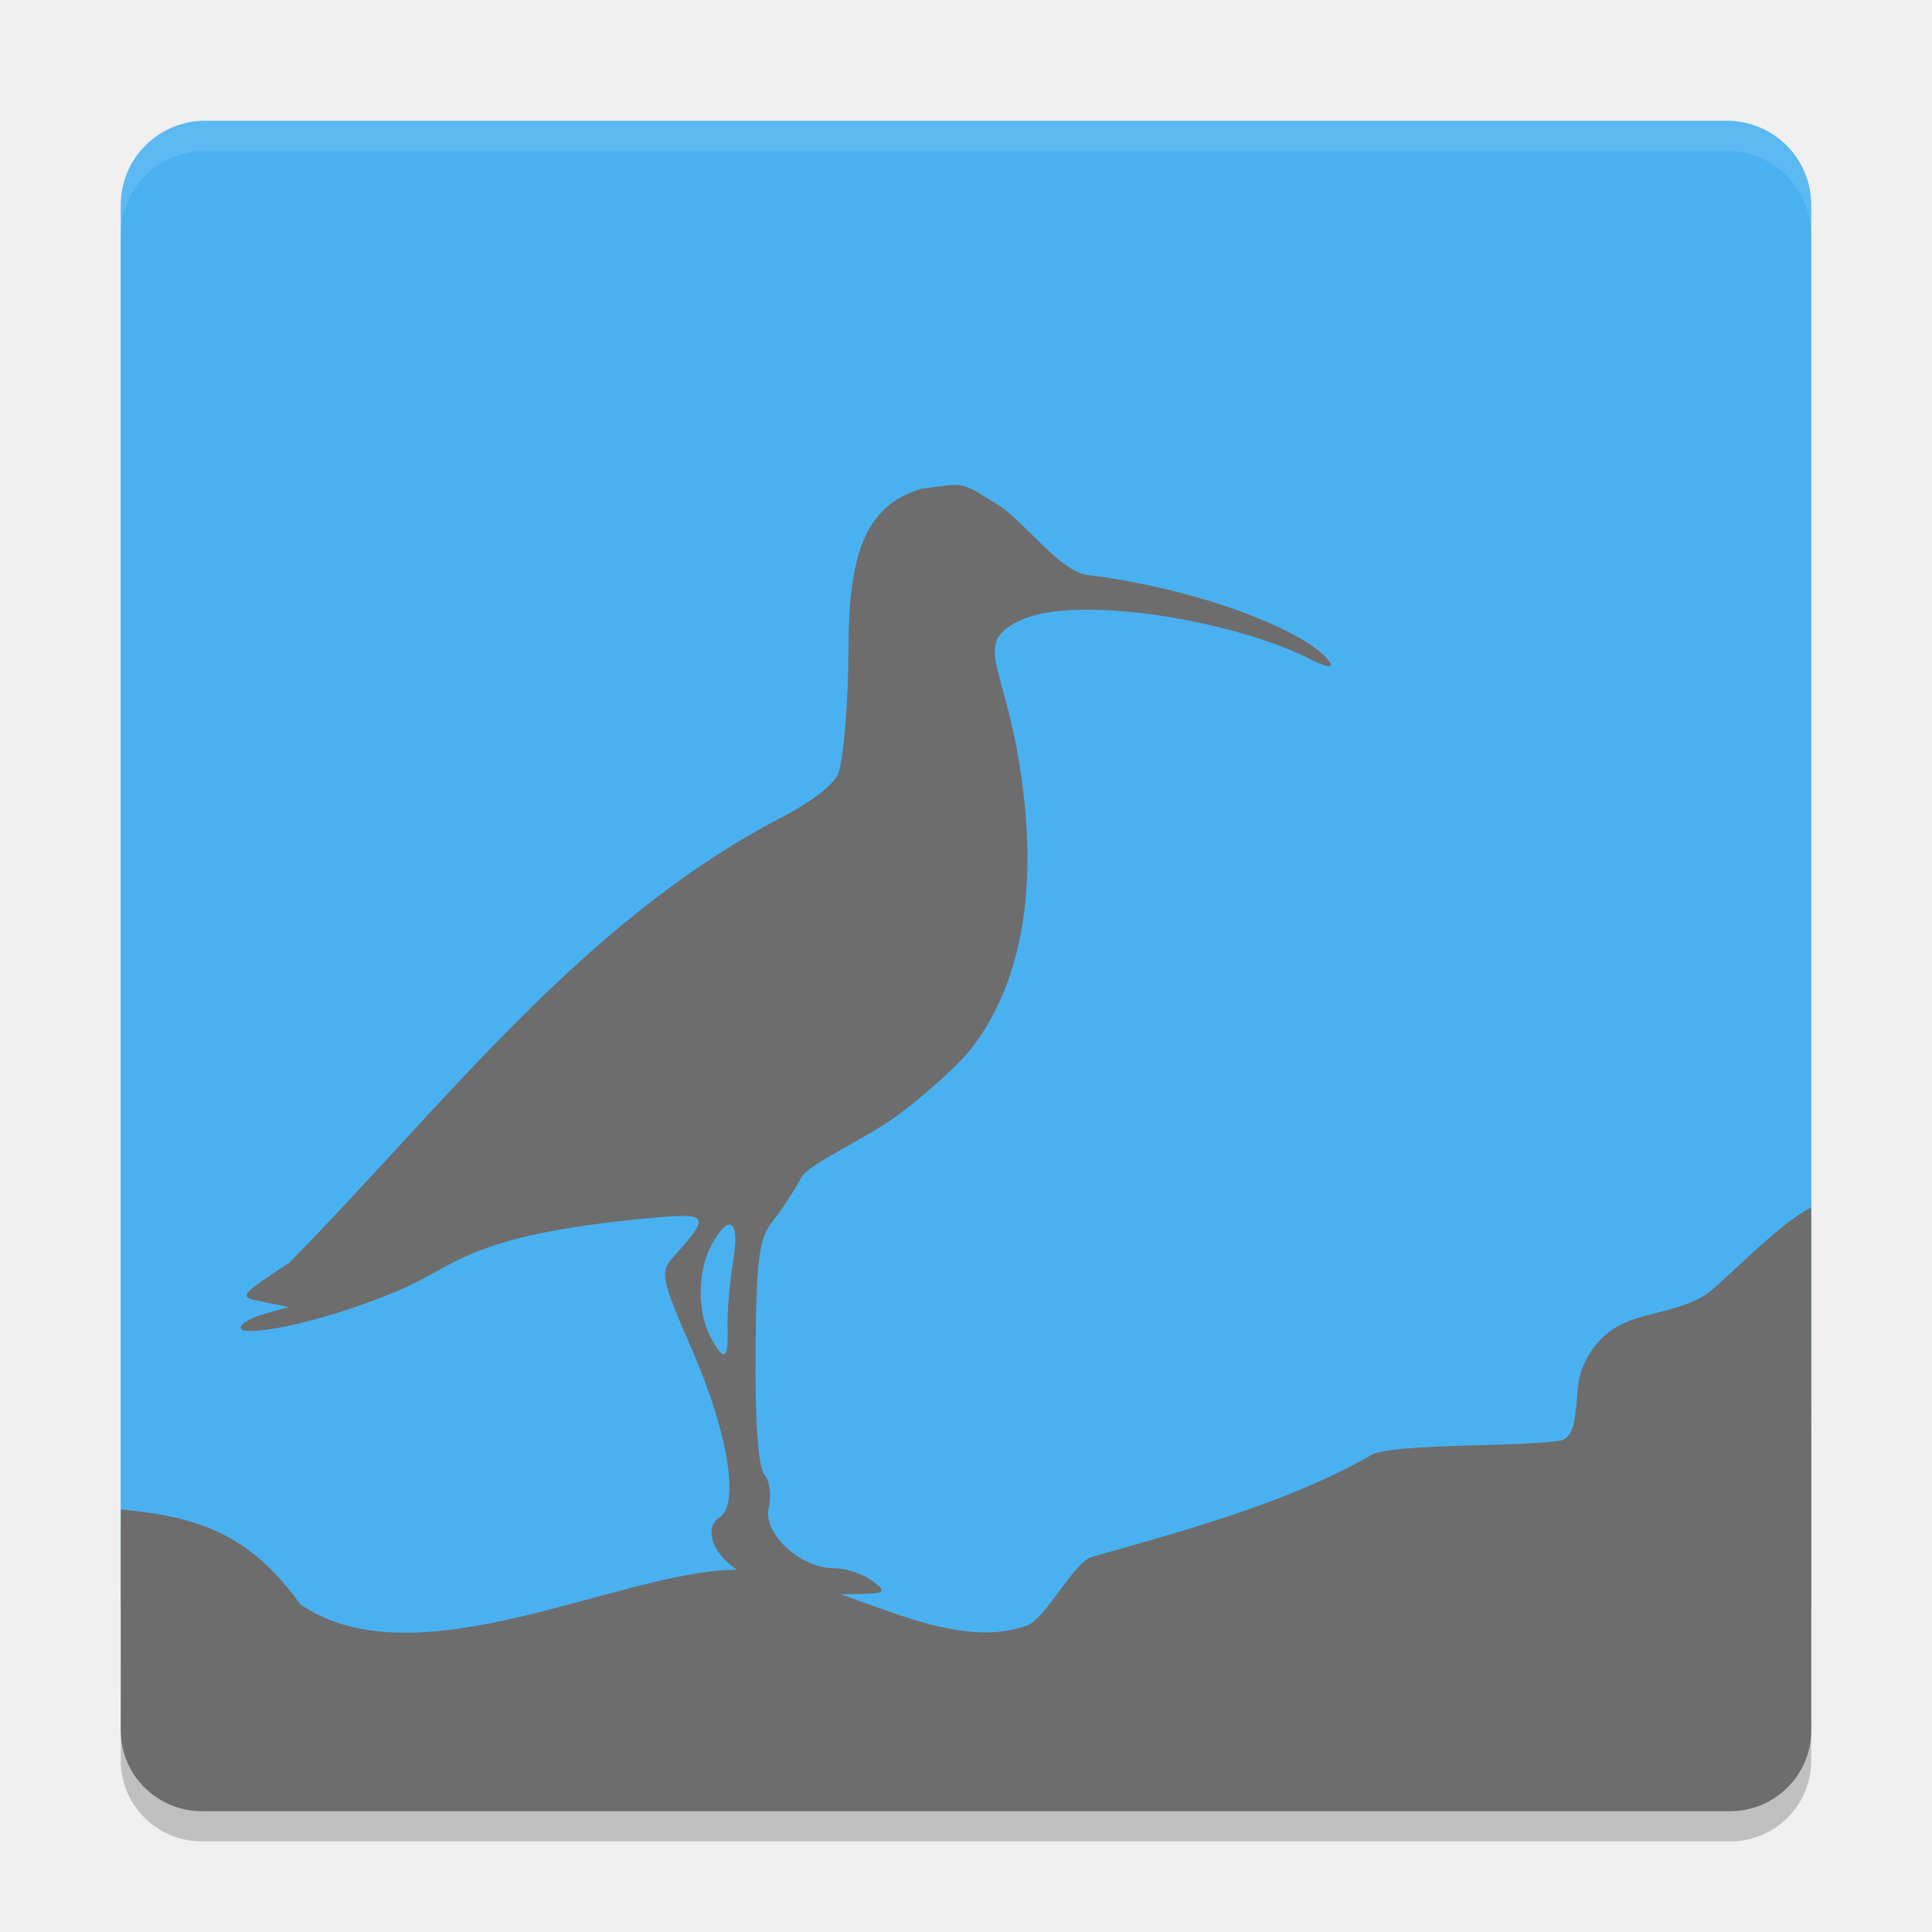
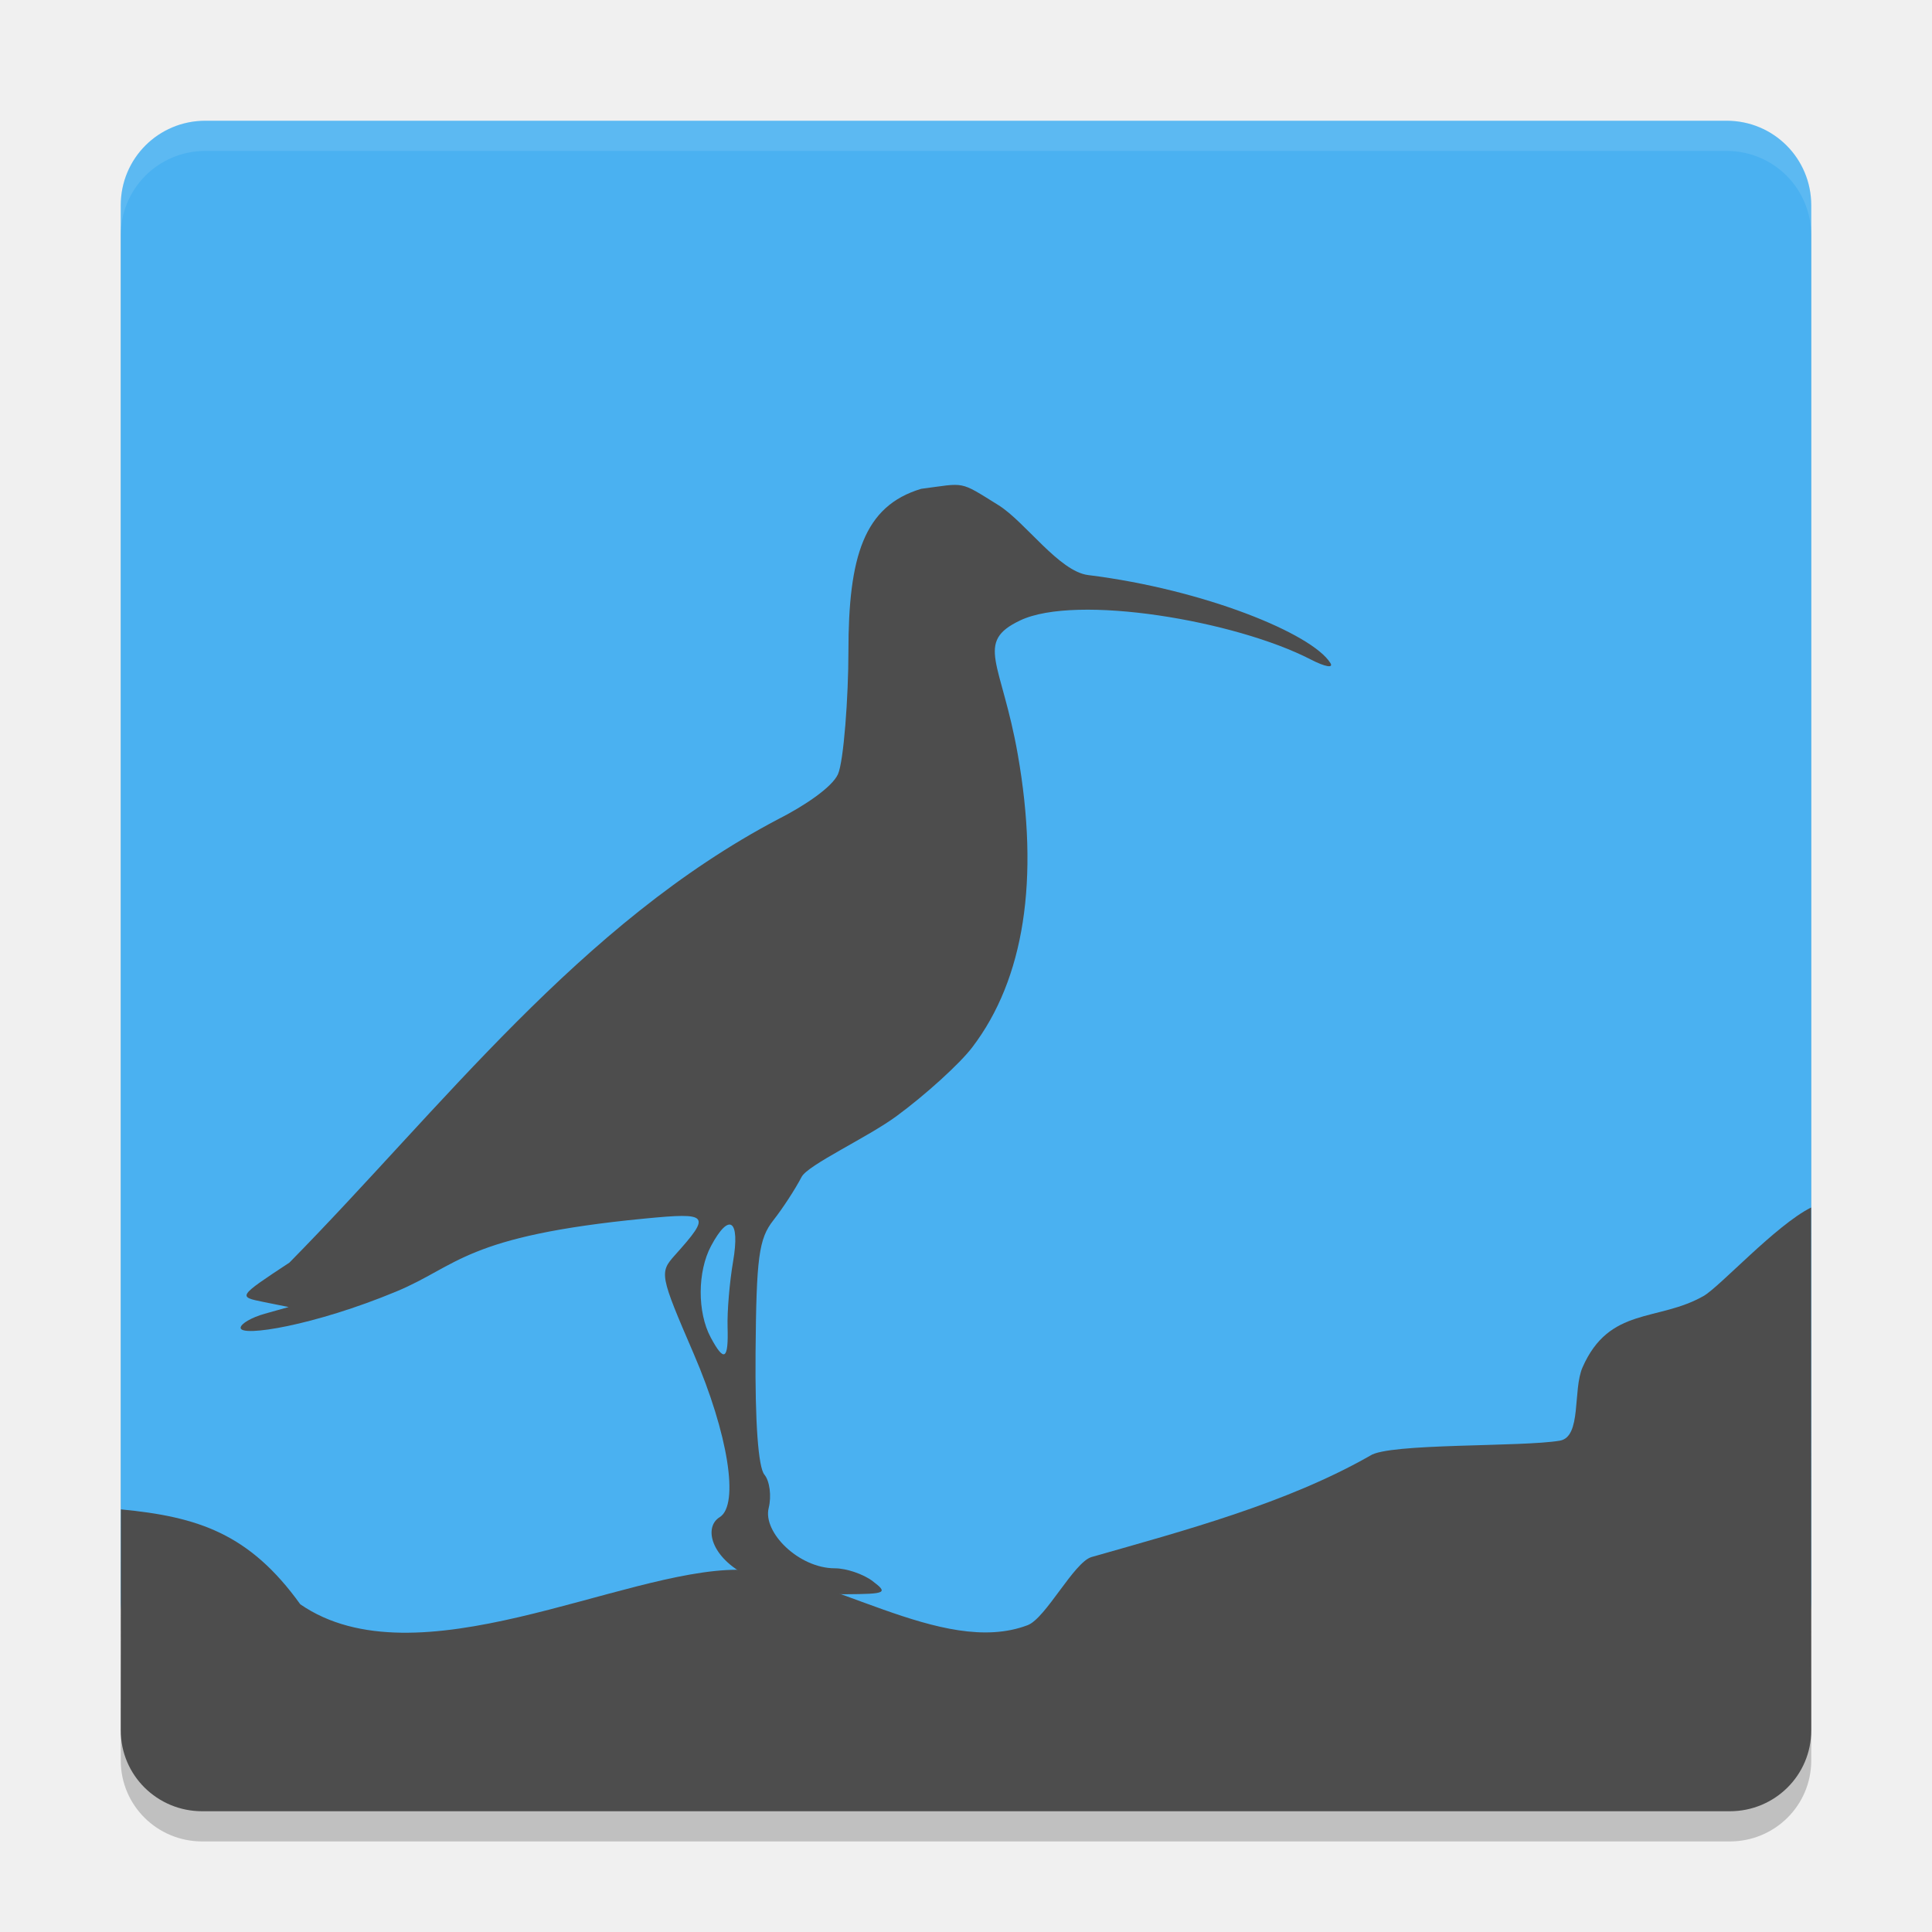
<svg xmlns="http://www.w3.org/2000/svg" version="1" width="64" height="64">
  <path style="opacity:0.2" d="M 6.801,5 C 5.25,5 4,6.25 4,7.801 L 4,54 c 0,0.008 0.004,0.015 0.004,0.023 L 4,58.316 C 4,59.807 5.208,61 6.699,61 L 57.301,61 C 58.792,61 60,59.807 60,58.316 L 60,54.008 60,54 60,7.801 C 60,6.25 58.75,5 57.199,5 L 6.801,5 Z" />
  <path style="fill:#4ab1f1" d="M 60,53 60,6.8 C 60,5.249 58.751,4 57.2,4 L 6.8,4 C 5.249,4 4,5.249 4,6.8 L 4,53 c 0,1.551 1.249,2.8 2.8,2.8 l 50.4,0 c 1.551,0 2.8,-1.249 2.8,-2.8 z" />
-   <path style="fill:#6d6d6d" d="M 4,57.318 C 4,58.808 5.208,60 6.699,60 L 57.301,60 C 58.792,60 60,58.808 60,57.318 L 59.995,40 c -1.169,0.585 -3.023,2.624 -3.563,2.932 -1.514,0.863 -3.121,0.341 -4.009,2.365 C 52.095,46.046 52.401,47.6 51.672,47.724 50.4,47.94 46,47.8 45.39,48.22 42.619,49.8 39.218,50.707 36.162,51.578 35.577,51.745 34.644,53.607 34.042,53.836 31.199,54.917 27.365,52 24.429,52 20.586,52 13.8,55.799 9.947,53.144 8.264,50.802 6.558,50.244 4.005,50 Z" />
-   <path style="fill:#6d6d6d" d="m 24.782,52.211 c -1.236,-0.612 -1.479,-1.621 -0.941,-1.953 0.656,-0.406 0.281,-2.763 -0.862,-5.415 -1.124,-2.607 -1.139,-2.687 -0.622,-3.263 1.206,-1.346 1.144,-1.421 -1.004,-1.213 -5.964,0.577 -6.172,1.563 -8.23,2.418 -2.711,1.126 -5.152,1.516 -5.152,1.201 0,-0.133 0.358,-0.343 0.797,-0.466 L 9.562,43.297 8.718,43.127 C 7.876,42.957 7.878,42.953 9.587,41.826 14.615,36.719 19.21,30.586 25.79,27.13 c 0.824,-0.418 1.767,-1.04 1.968,-1.482 0.191,-0.419 0.347,-2.577 0.347,-4.062 0,-3.147 0.508,-4.823 2.41,-5.393 C 32,16 31.752,15.912 33.075,16.734 c 0.881,0.548 2.008,2.196 2.972,2.316 3.84,0.476 7.423,1.942 8.025,2.916 0.108,0.175 -0.181,0.123 -0.644,-0.116 -2.506,-1.296 -7.775,-2.18 -9.633,-1.298 -1.52,0.721 -0.619,1.378 -0.081,4.432 0.73,4.144 0.216,7.451 -1.508,9.711 -0.414,0.543 -1.541,1.567 -2.504,2.276 -0.963,0.709 -2.94,1.616 -3.148,2.016 -0.207,0.4 -0.629,1.047 -0.936,1.437 -0.481,0.611 -0.563,1.223 -0.589,4.373 -0.019,2.308 0.089,3.806 0.292,4.051 0.177,0.213 0.241,0.711 0.143,1.105 -0.202,0.804 0.995,1.999 2.193,1.999 0.378,0 0.941,0.191 1.25,0.425 0.519,0.392 0.45,0.426 -0.886,0.434 -0.905,0.009 -2.47,-0.22 -3.239,-0.6 z m -0.68,-8.253 c -0.016,-0.518 0.067,-1.495 0.183,-2.172 0.237,-1.383 -0.127,-1.641 -0.729,-0.515 -0.454,0.848 -0.46,2.199 -0.014,3.032 0.448,0.836 0.593,0.747 0.56,-0.344 z" />
+   <path style="fill:#4d4d4d" d="M 4,57.318 C 4,58.808 5.208,60 6.699,60 L 57.301,60 C 58.792,60 60,58.808 60,57.318 L 59.995,40 c -1.169,0.585 -3.023,2.624 -3.563,2.932 -1.514,0.863 -3.121,0.341 -4.009,2.365 C 52.095,46.046 52.401,47.6 51.672,47.724 50.4,47.94 46,47.8 45.39,48.22 42.619,49.8 39.218,50.707 36.162,51.578 35.577,51.745 34.644,53.607 34.042,53.836 31.199,54.917 27.365,52 24.429,52 20.586,52 13.8,55.799 9.947,53.144 8.264,50.802 6.558,50.244 4.005,50 Z" />
+   <path style="fill:#4d4d4d" d="m 24.782,52.211 c -1.236,-0.612 -1.479,-1.621 -0.941,-1.953 0.656,-0.406 0.281,-2.763 -0.862,-5.415 -1.124,-2.607 -1.139,-2.687 -0.622,-3.263 1.206,-1.346 1.144,-1.421 -1.004,-1.213 -5.964,0.577 -6.172,1.563 -8.23,2.418 -2.711,1.126 -5.152,1.516 -5.152,1.201 0,-0.133 0.358,-0.343 0.797,-0.466 L 9.562,43.297 8.718,43.127 C 7.876,42.957 7.878,42.953 9.587,41.826 14.615,36.719 19.21,30.586 25.79,27.13 c 0.824,-0.418 1.767,-1.04 1.968,-1.482 0.191,-0.419 0.347,-2.577 0.347,-4.062 0,-3.147 0.508,-4.823 2.41,-5.393 C 32,16 31.752,15.912 33.075,16.734 c 0.881,0.548 2.008,2.196 2.972,2.316 3.84,0.476 7.423,1.942 8.025,2.916 0.108,0.175 -0.181,0.123 -0.644,-0.116 -2.506,-1.296 -7.775,-2.18 -9.633,-1.298 -1.52,0.721 -0.619,1.378 -0.081,4.432 0.73,4.144 0.216,7.451 -1.508,9.711 -0.414,0.543 -1.541,1.567 -2.504,2.276 -0.963,0.709 -2.94,1.616 -3.148,2.016 -0.207,0.4 -0.629,1.047 -0.936,1.437 -0.481,0.611 -0.563,1.223 -0.589,4.373 -0.019,2.308 0.089,3.806 0.292,4.051 0.177,0.213 0.241,0.711 0.143,1.105 -0.202,0.804 0.995,1.999 2.193,1.999 0.378,0 0.941,0.191 1.25,0.425 0.519,0.392 0.45,0.426 -0.886,0.434 -0.905,0.009 -2.47,-0.22 -3.239,-0.6 z m -0.68,-8.253 c -0.016,-0.518 0.067,-1.495 0.183,-2.172 0.237,-1.383 -0.127,-1.641 -0.729,-0.515 -0.454,0.848 -0.46,2.199 -0.014,3.032 0.448,0.836 0.593,0.747 0.56,-0.344 z" />
  <path style="opacity:0.1;fill:#ffffff" d="M 6.801 4 C 5.25 4 4 5.25 4 6.801 L 4 7.801 C 4 6.25 5.25 5 6.801 5 L 57.199 5 C 58.75 5 60 6.25 60 7.801 L 60 6.801 C 60 5.25 58.75 4 57.199 4 L 6.801 4 z" />
</svg>
